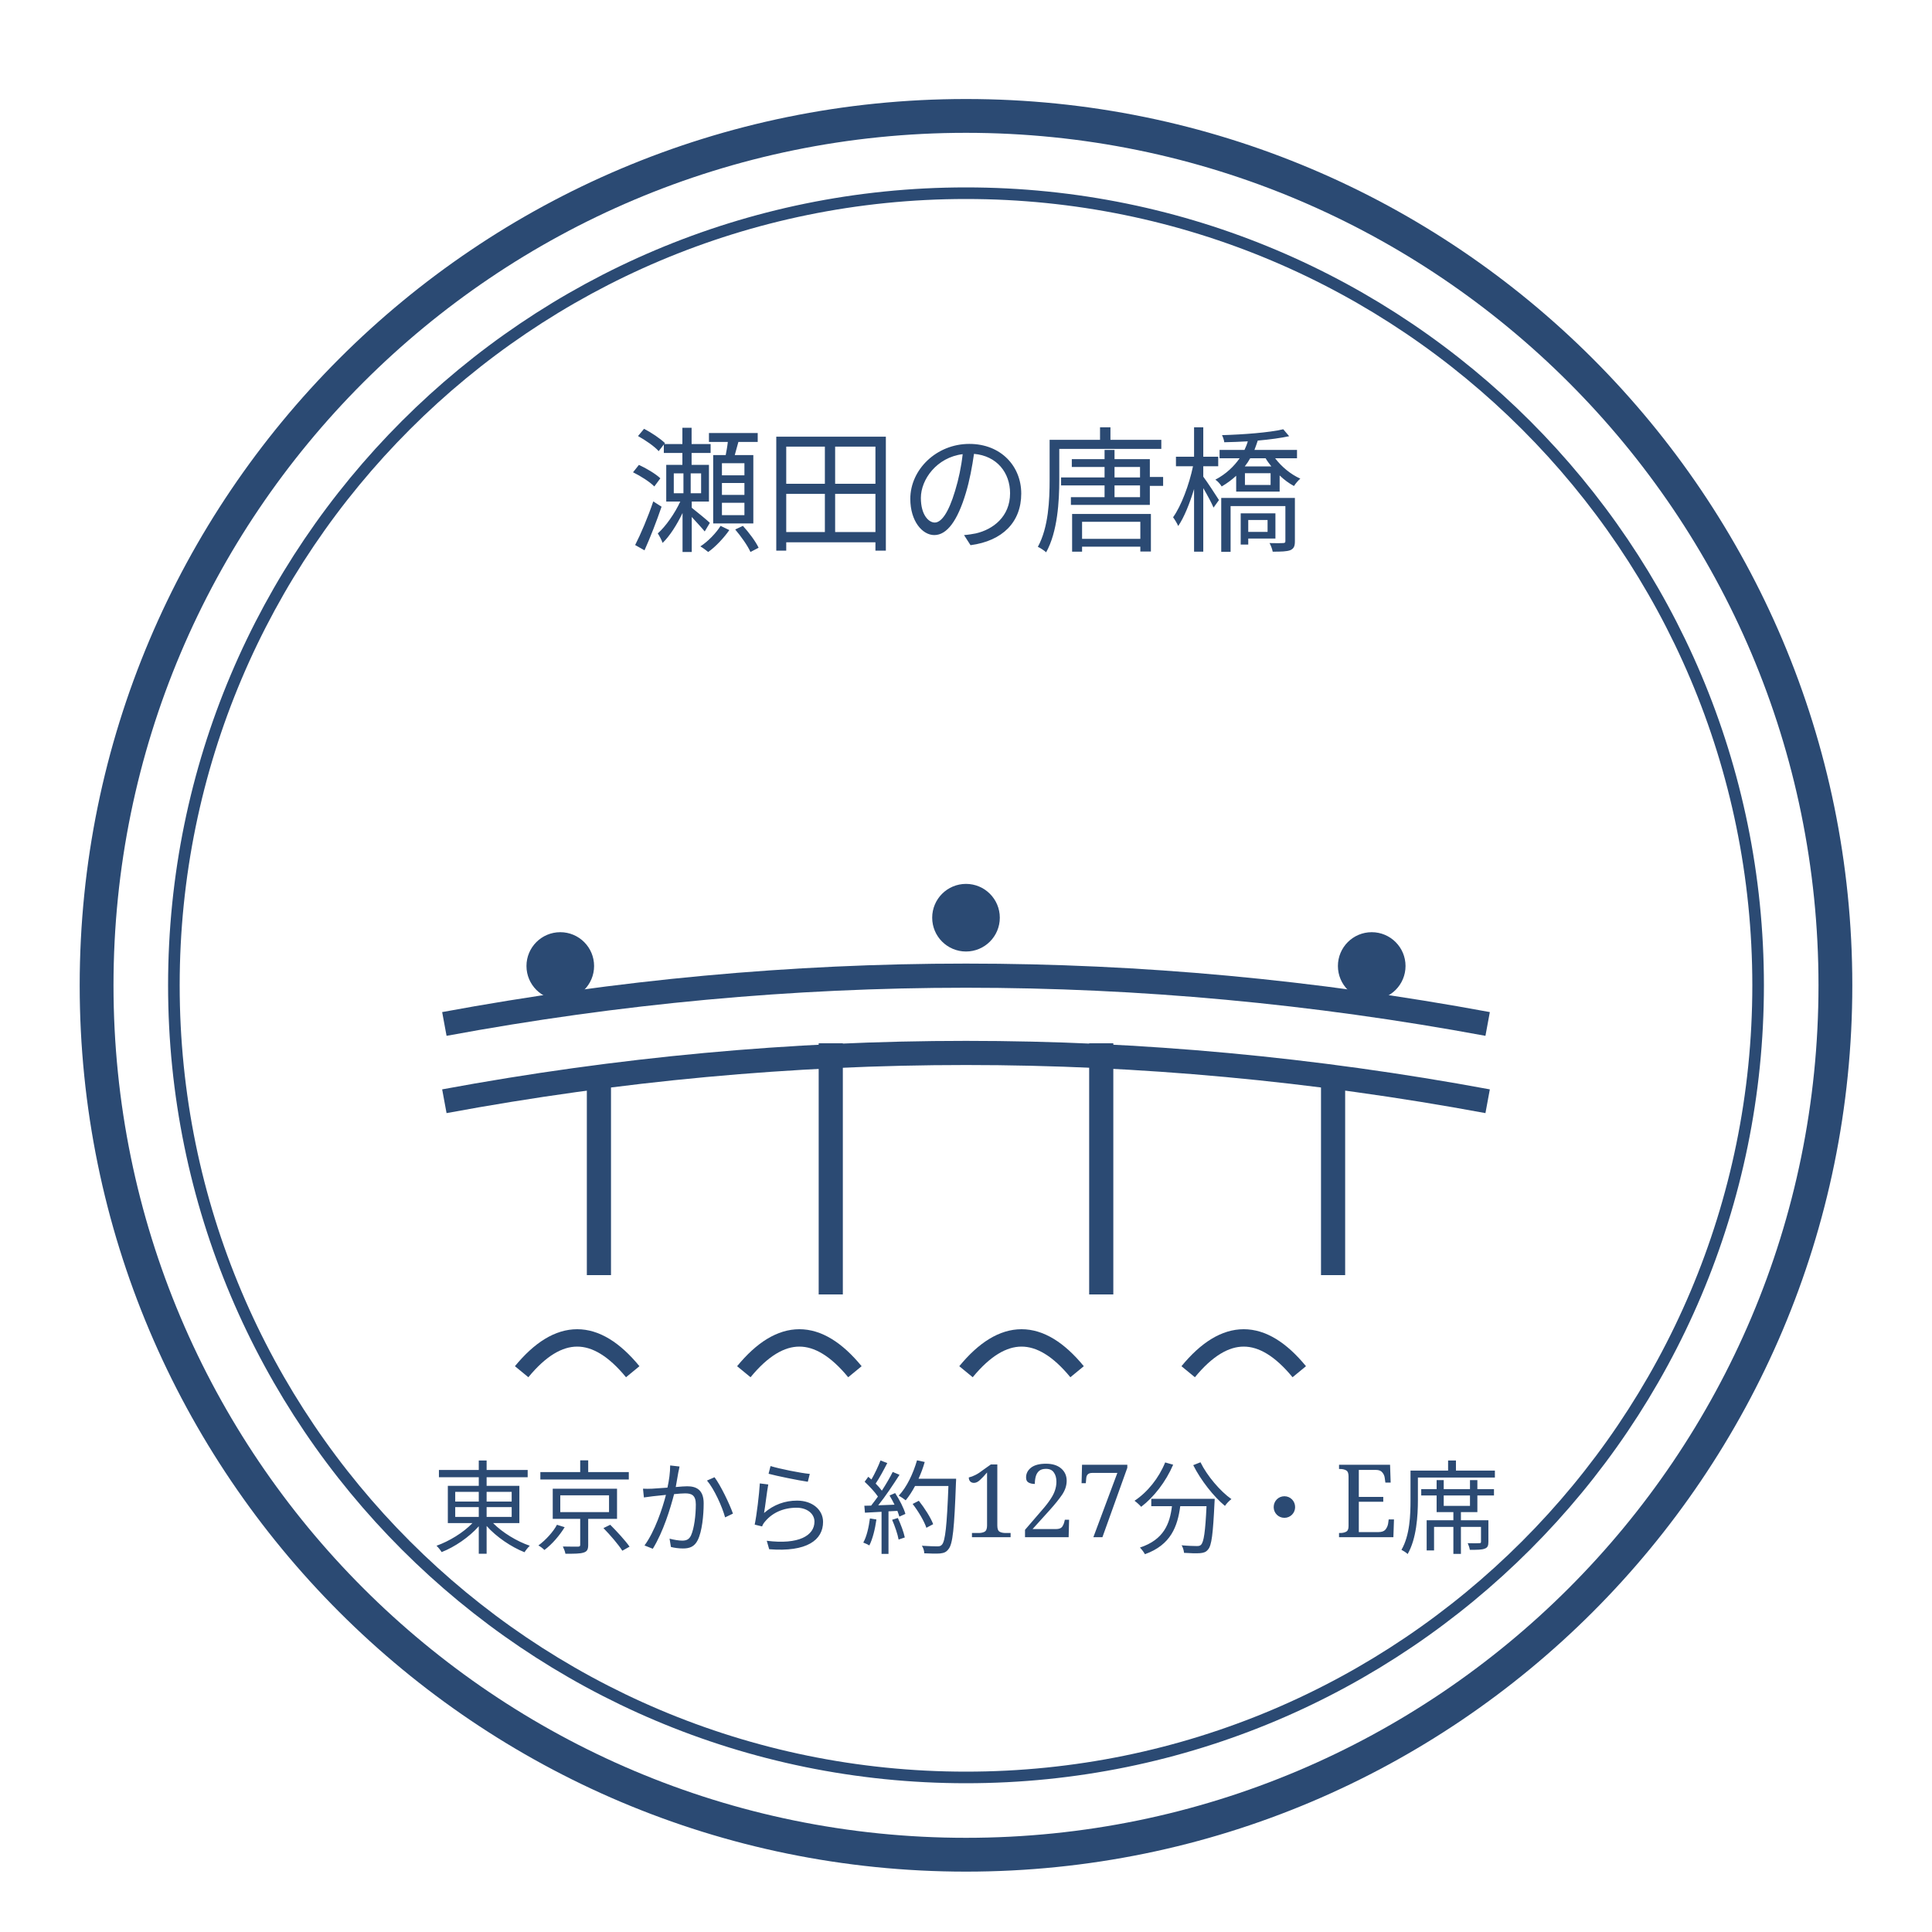
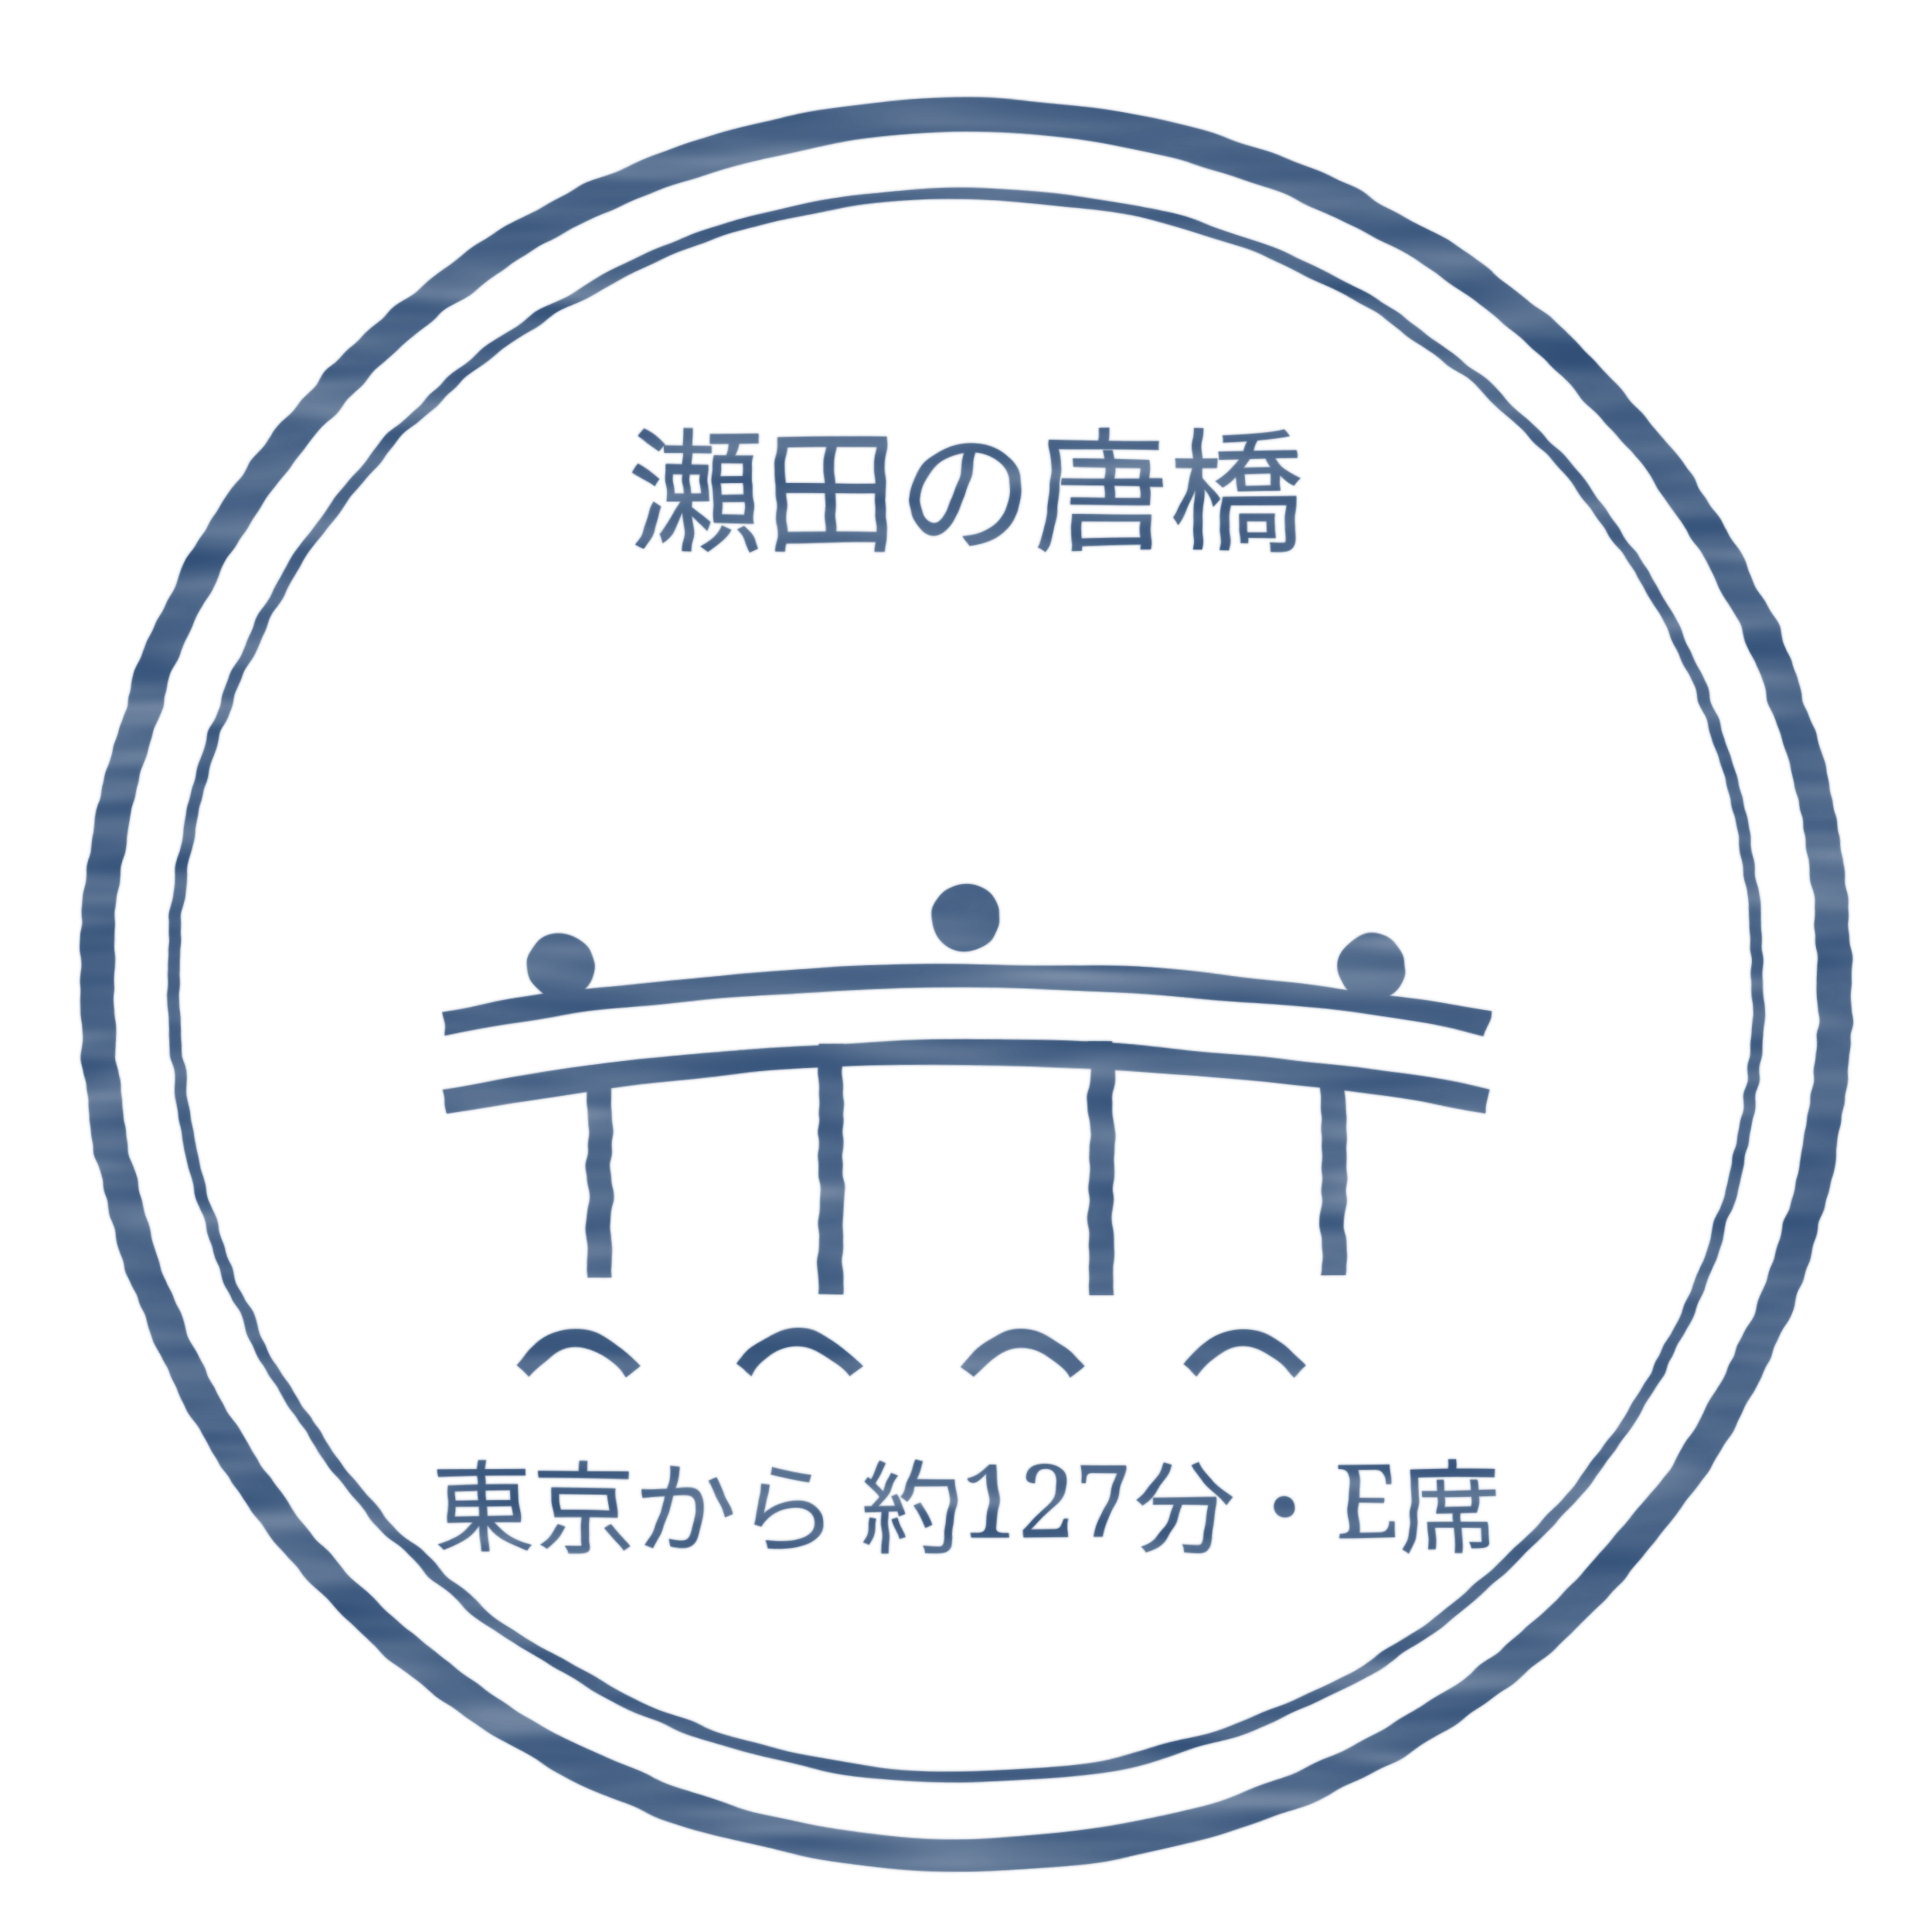
<svg xmlns="http://www.w3.org/2000/svg" viewBox="0 0 200 200" role="img" aria-label="瀬田の唐橋 車窓スタンプ">
-   <g stroke="#2b4a73" fill="#2b4a73">
+   <defs>
+     <filter id="stampInk" x="-5%" y="-5%" width="110%" height="110%" color-interpolation-filters="sRGB">
+       <feTurbulence type="fractalNoise" baseFrequency="0.045 0.32" numOctaves="2" seed="17" result="paperGrain" />
+       <feDisplacementMap in="SourceGraphic" in2="paperGrain" scale="0.85" xChannelSelector="R" yChannelSelector="G" result="roughInk" />
+       <feColorMatrix in="paperGrain" type="matrix" values="0 0 0 0 1  0 0 0 0 1  0 0 0 0 1  0.3 0.3 0.3 0 0.15" result="inkDensity" />
+       <feComposite in="roughInk" in2="inkDensity" operator="in" result="unevenInk" />
+       <feGaussianBlur in="unevenInk" stdDeviation="0.16" result="inkBleed" />
+       <feMerge>
+         <feMergeNode in="inkBleed" />
+         <feMergeNode in="unevenInk" />
+       </feMerge>
+     </filter>
+   </defs>
+   <g stroke="#2b4a73" fill="#2b4a73" filter="url(#stampInk)">
    <circle cx="100" cy="102" r="90" fill="none" stroke-width="3.5" />
    <circle cx="100" cy="102" r="82" fill="none" stroke-width="1.2" />
    <text x="100" y="56" text-anchor="middle" font-size="14" font-weight="500" font-family="'Shippori Mincho','Hiragino Mincho ProN','Yu Mincho',serif" stroke="none">瀬田の唐橋</text>
    <g fill="none" stroke-width="2.5">
      <path d="M46 106 Q100 96 154 106" />
      <path d="M46 114 Q100 104 154 114" />
      <path d="M62 112 V132 M86 108 V134 M114 108 V134 M138 112 V132" />
    </g>
    <circle cx="58" cy="100" r="3" />
    <circle cx="100" cy="95" r="3" />
    <circle cx="142" cy="100" r="3" />
    <path d="M54 142 q5.75 -7 11.5 0 M77 142 q5.75 -7 11.5 0 M100 142 q5.75 -7 11.5 0 M123 142 q5.75 -7 11.5 0 " fill="none" stroke-width="1.8" />
    <text x="100" y="160" text-anchor="middle" font-size="10.5" font-family="'Shippori Mincho','Hiragino Mincho ProN','Yu Mincho',serif" stroke="none">東京から 約127分・E席</text>
  </g>
</svg>
